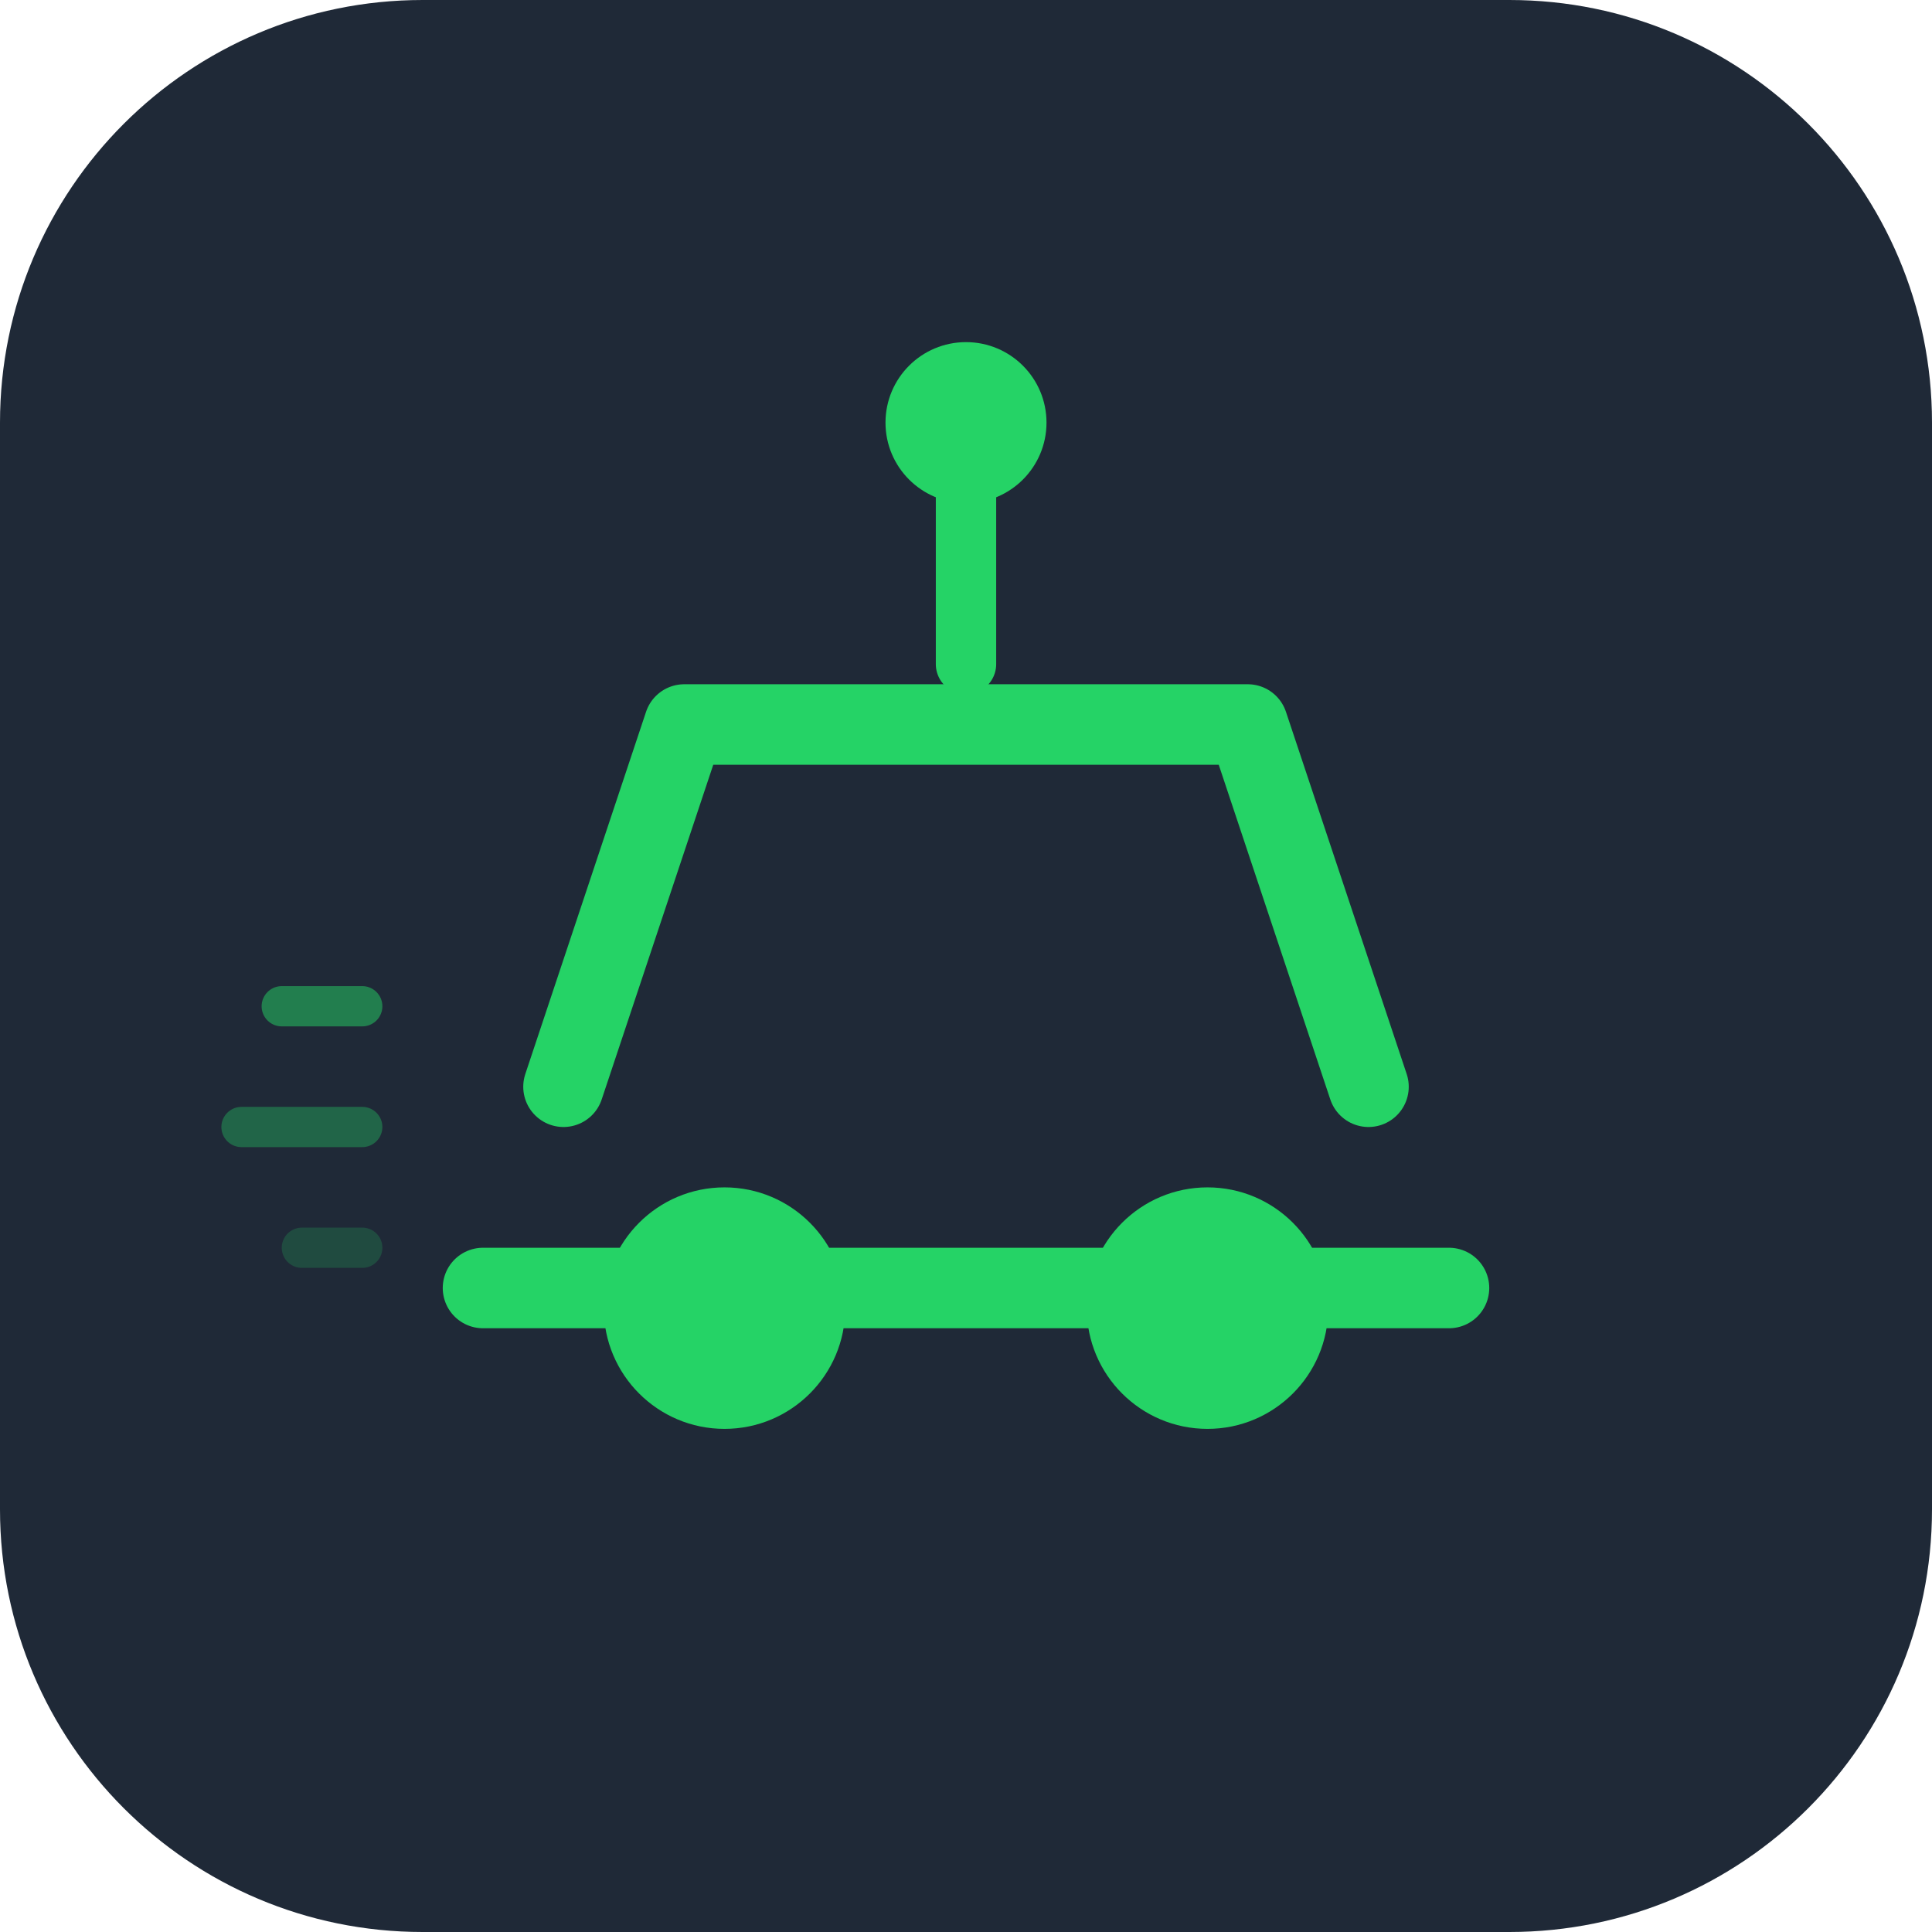
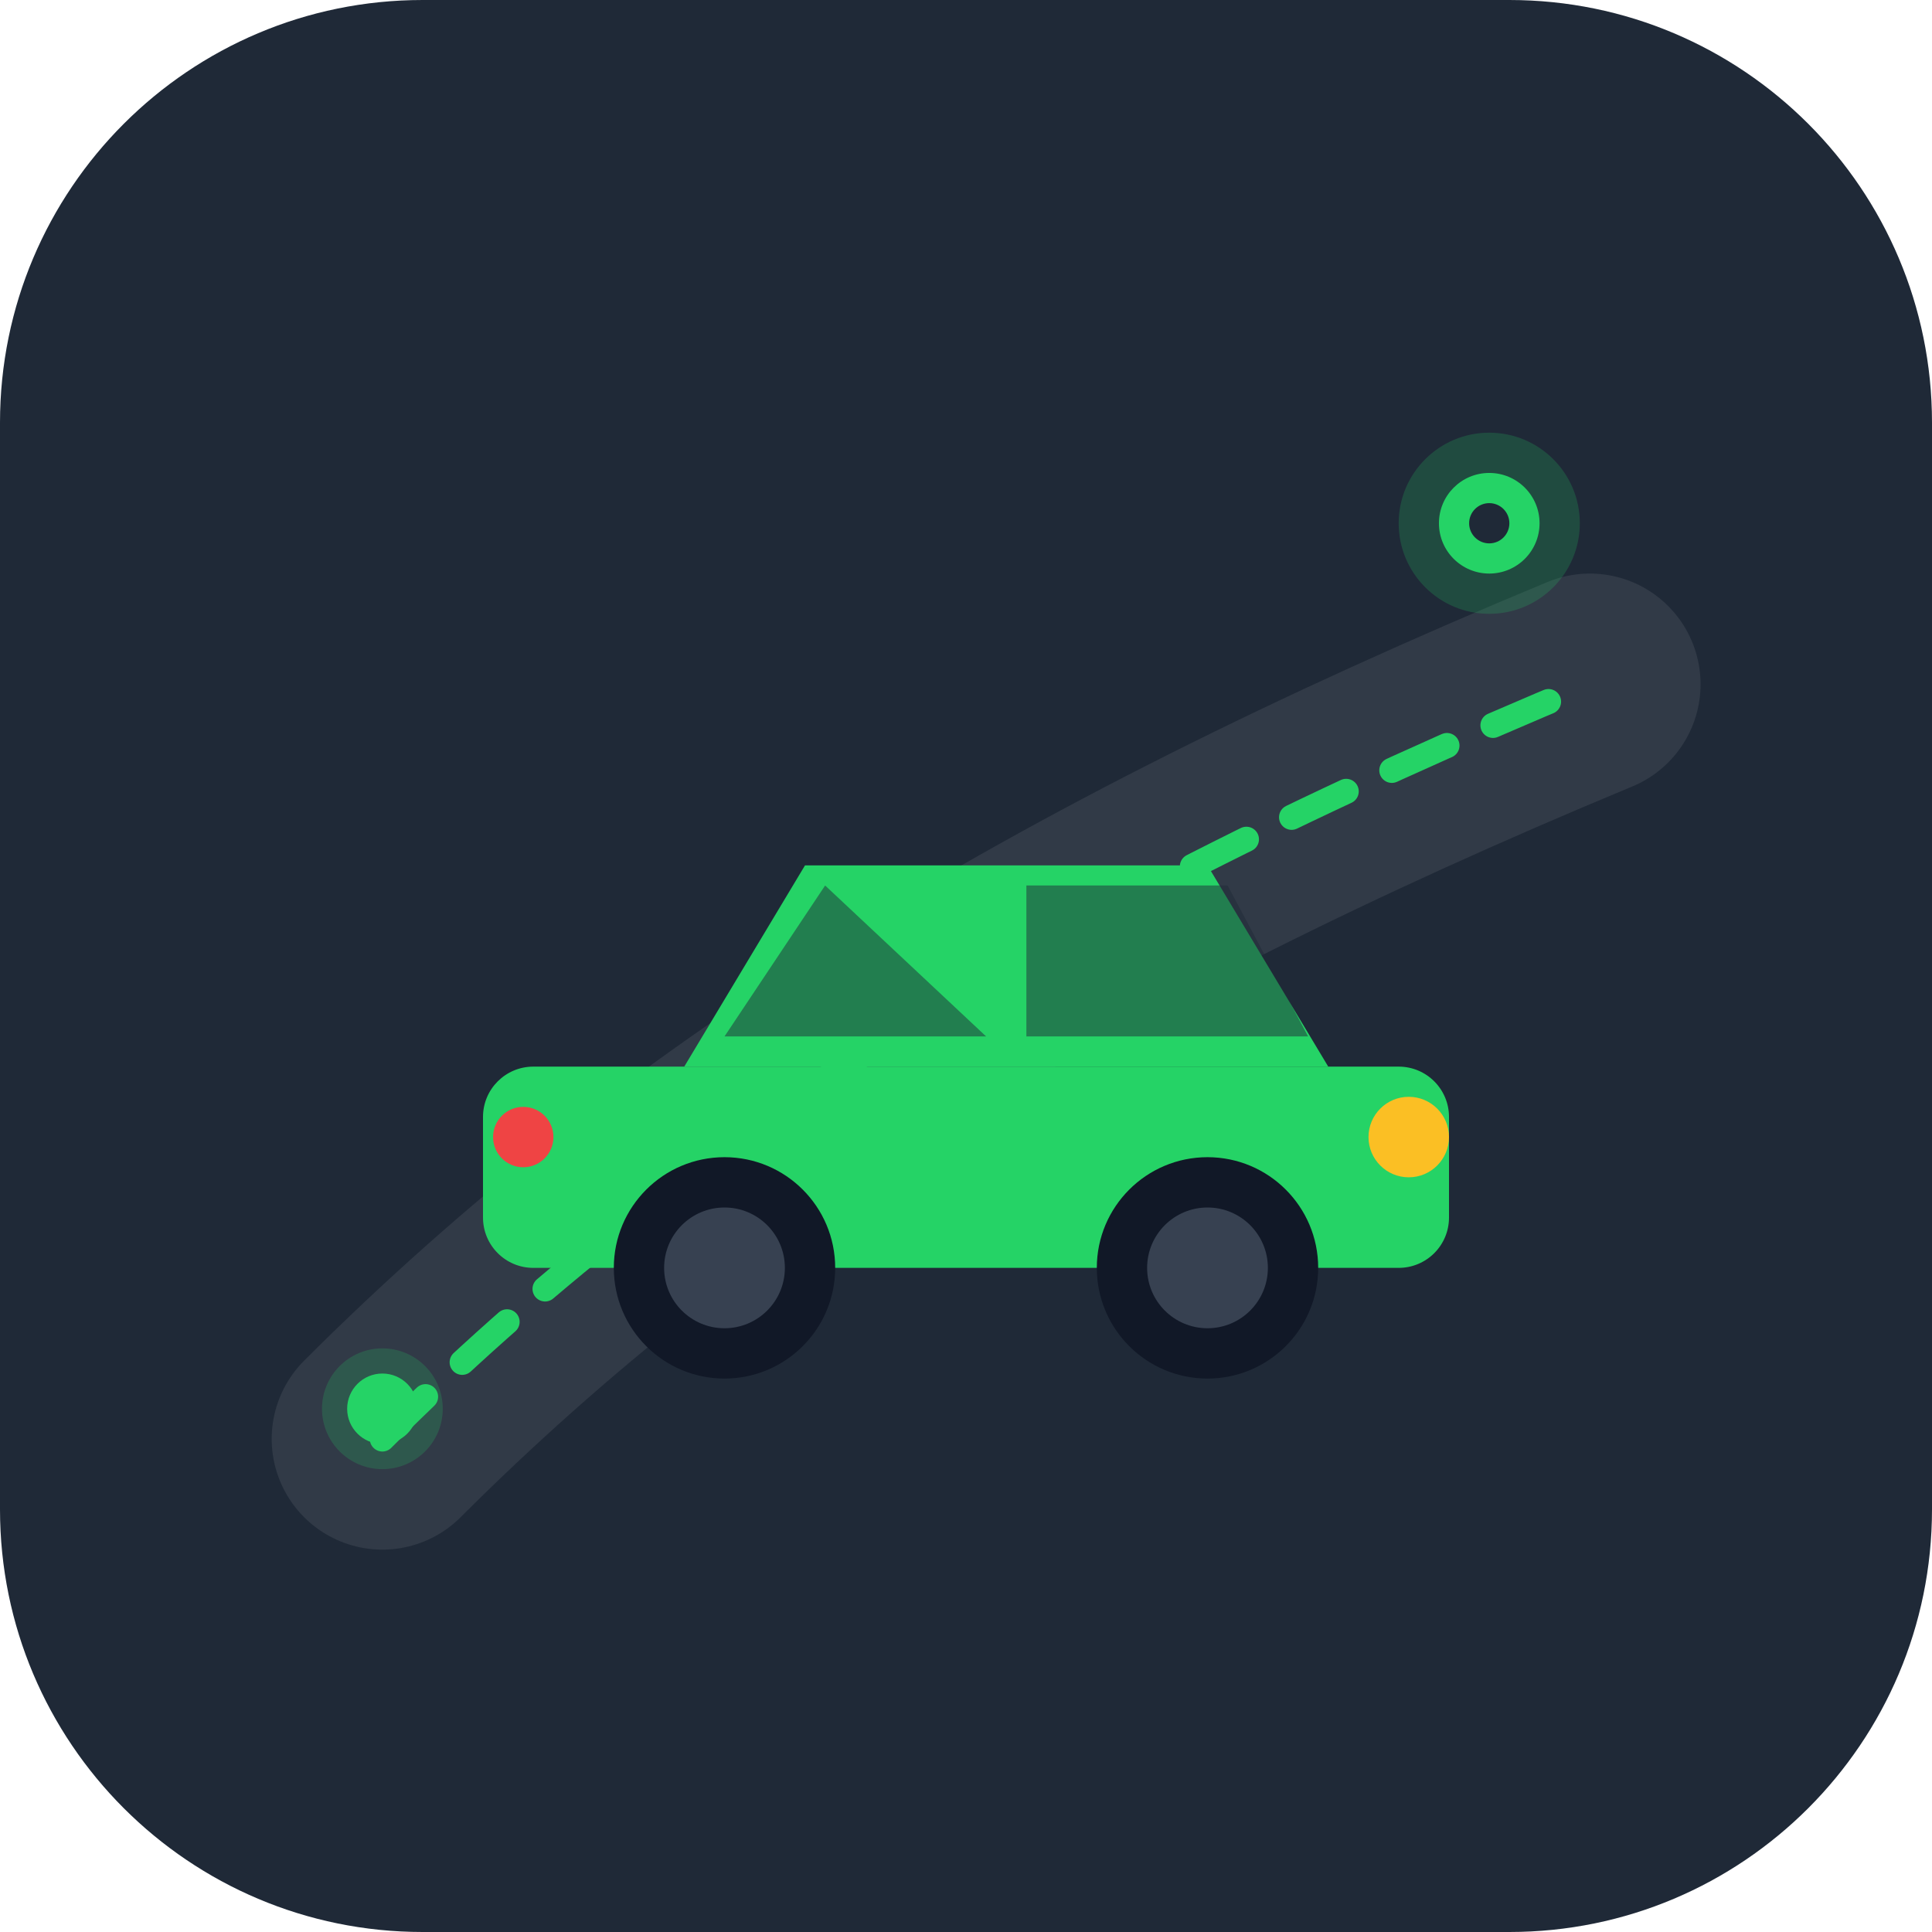
<svg xmlns="http://www.w3.org/2000/svg" viewBox="0 0 192 192">
  <rect width="192" height="192" rx="42" fill="#1F2937" />
-   <path d="M48 128h96M56 108l12-36h56l12 36" stroke="#25D366" stroke-width="8" stroke-linecap="round" stroke-linejoin="round" fill="none" />
-   <circle cx="72" cy="130" r="12" fill="#25D366" />
-   <circle cx="120" cy="130" r="12" fill="#25D366" />
-   <path d="M96 48v18" stroke="#25D366" stroke-width="6" stroke-linecap="round" />
-   <circle cx="96" cy="42" r="8" fill="#25D366" />
-   <line x1="36" y1="100" x2="28" y2="100" stroke="#25D366" stroke-width="4" stroke-linecap="round" opacity=".5" />
-   <line x1="36" y1="112" x2="24" y2="112" stroke="#25D366" stroke-width="4" stroke-linecap="round" opacity=".35" />
-   <line x1="36" y1="124" x2="30" y2="124" stroke="#25D366" stroke-width="4" stroke-linecap="round" opacity=".2" />
+   <path d="M38 143 C 68 113 105 90 158 68" stroke="rgba(255,255,255,0.08)" stroke-width="22" stroke-linecap="round" fill="none" />
+   <path d="M38 143 C 68 113 105 90 158 68" stroke="#25D366" stroke-width="2.5" stroke-linecap="round" fill="none" stroke-dasharray="6 5" />
+   <g transform="translate(40, 68)">
+     <rect x="8" y="38" width="96" height="20" rx="5" fill="#25D366" />
+     <path d="M28 38 L40 18 L80 18 L92 38" fill="#25D366" />
+     <path d="M42 20 L32 35 L58 35 Z" fill="#1F2937" opacity="0.5" />
+     <path d="M62 20 L62 35 L90 35 L82 20 Z" fill="#1F2937" opacity="0.5" />
+     <line x1="60" y1="20" x2="60" y2="35" stroke="#25D366" stroke-width="2" />
+     <circle cx="100" cy="45" r="4" fill="#FBBF24" />
+     <circle cx="12" cy="45" r="3" fill="#EF4444" />
+     <circle cx="32" cy="58" r="11" fill="#111827" />
+     <circle cx="32" cy="58" r="6" fill="#374151" />
+     <circle cx="80" cy="58" r="11" fill="#111827" />
+     <circle cx="80" cy="58" r="6" fill="#374151" />
+   </g>
+   <g transform="translate(148, 52)">
+     <circle cx="0" cy="0" r="9" fill="#25D366" opacity="0.2" />
+     <circle cx="0" cy="0" r="5" fill="#25D366" />
+     <circle cx="0" cy="0" r="2" fill="#1F2937" />
+   </g>
+   <g transform="translate(38, 140)">
+     <circle cx="0" cy="0" r="6" fill="#25D366" opacity="0.2" />
+     <circle cx="0" cy="0" r="3.5" fill="#25D366" />
+   </g>
</svg>
